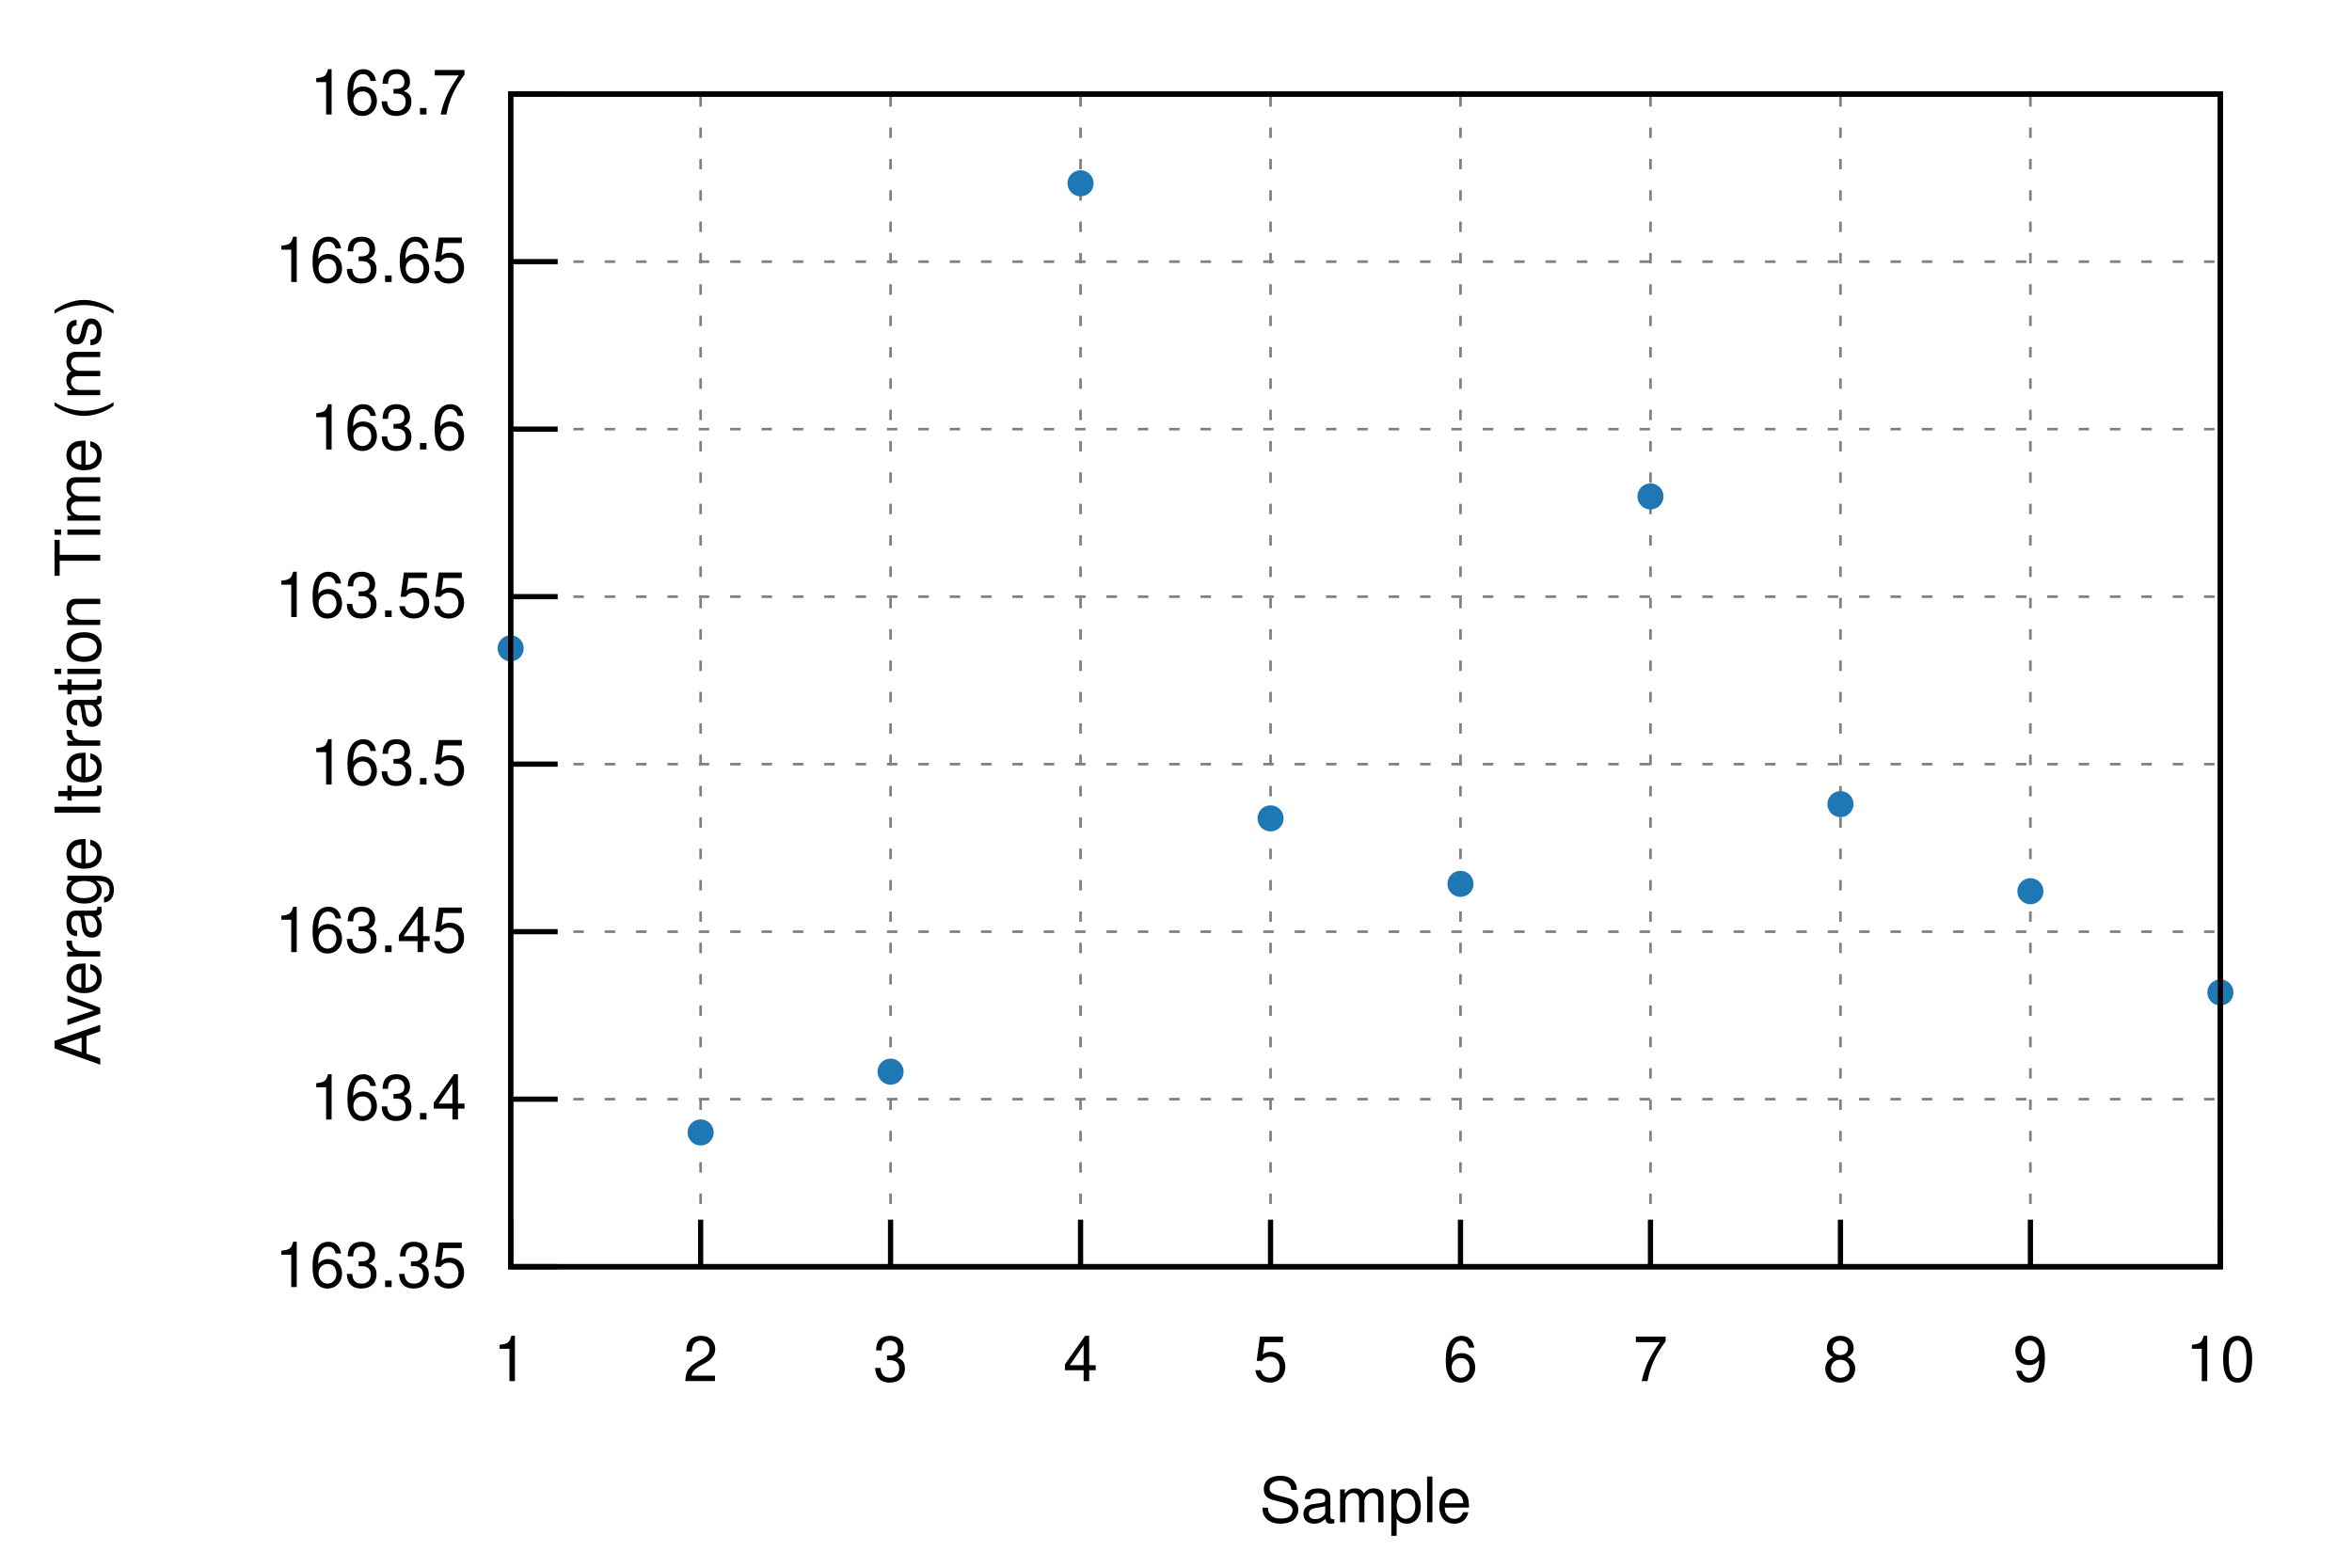
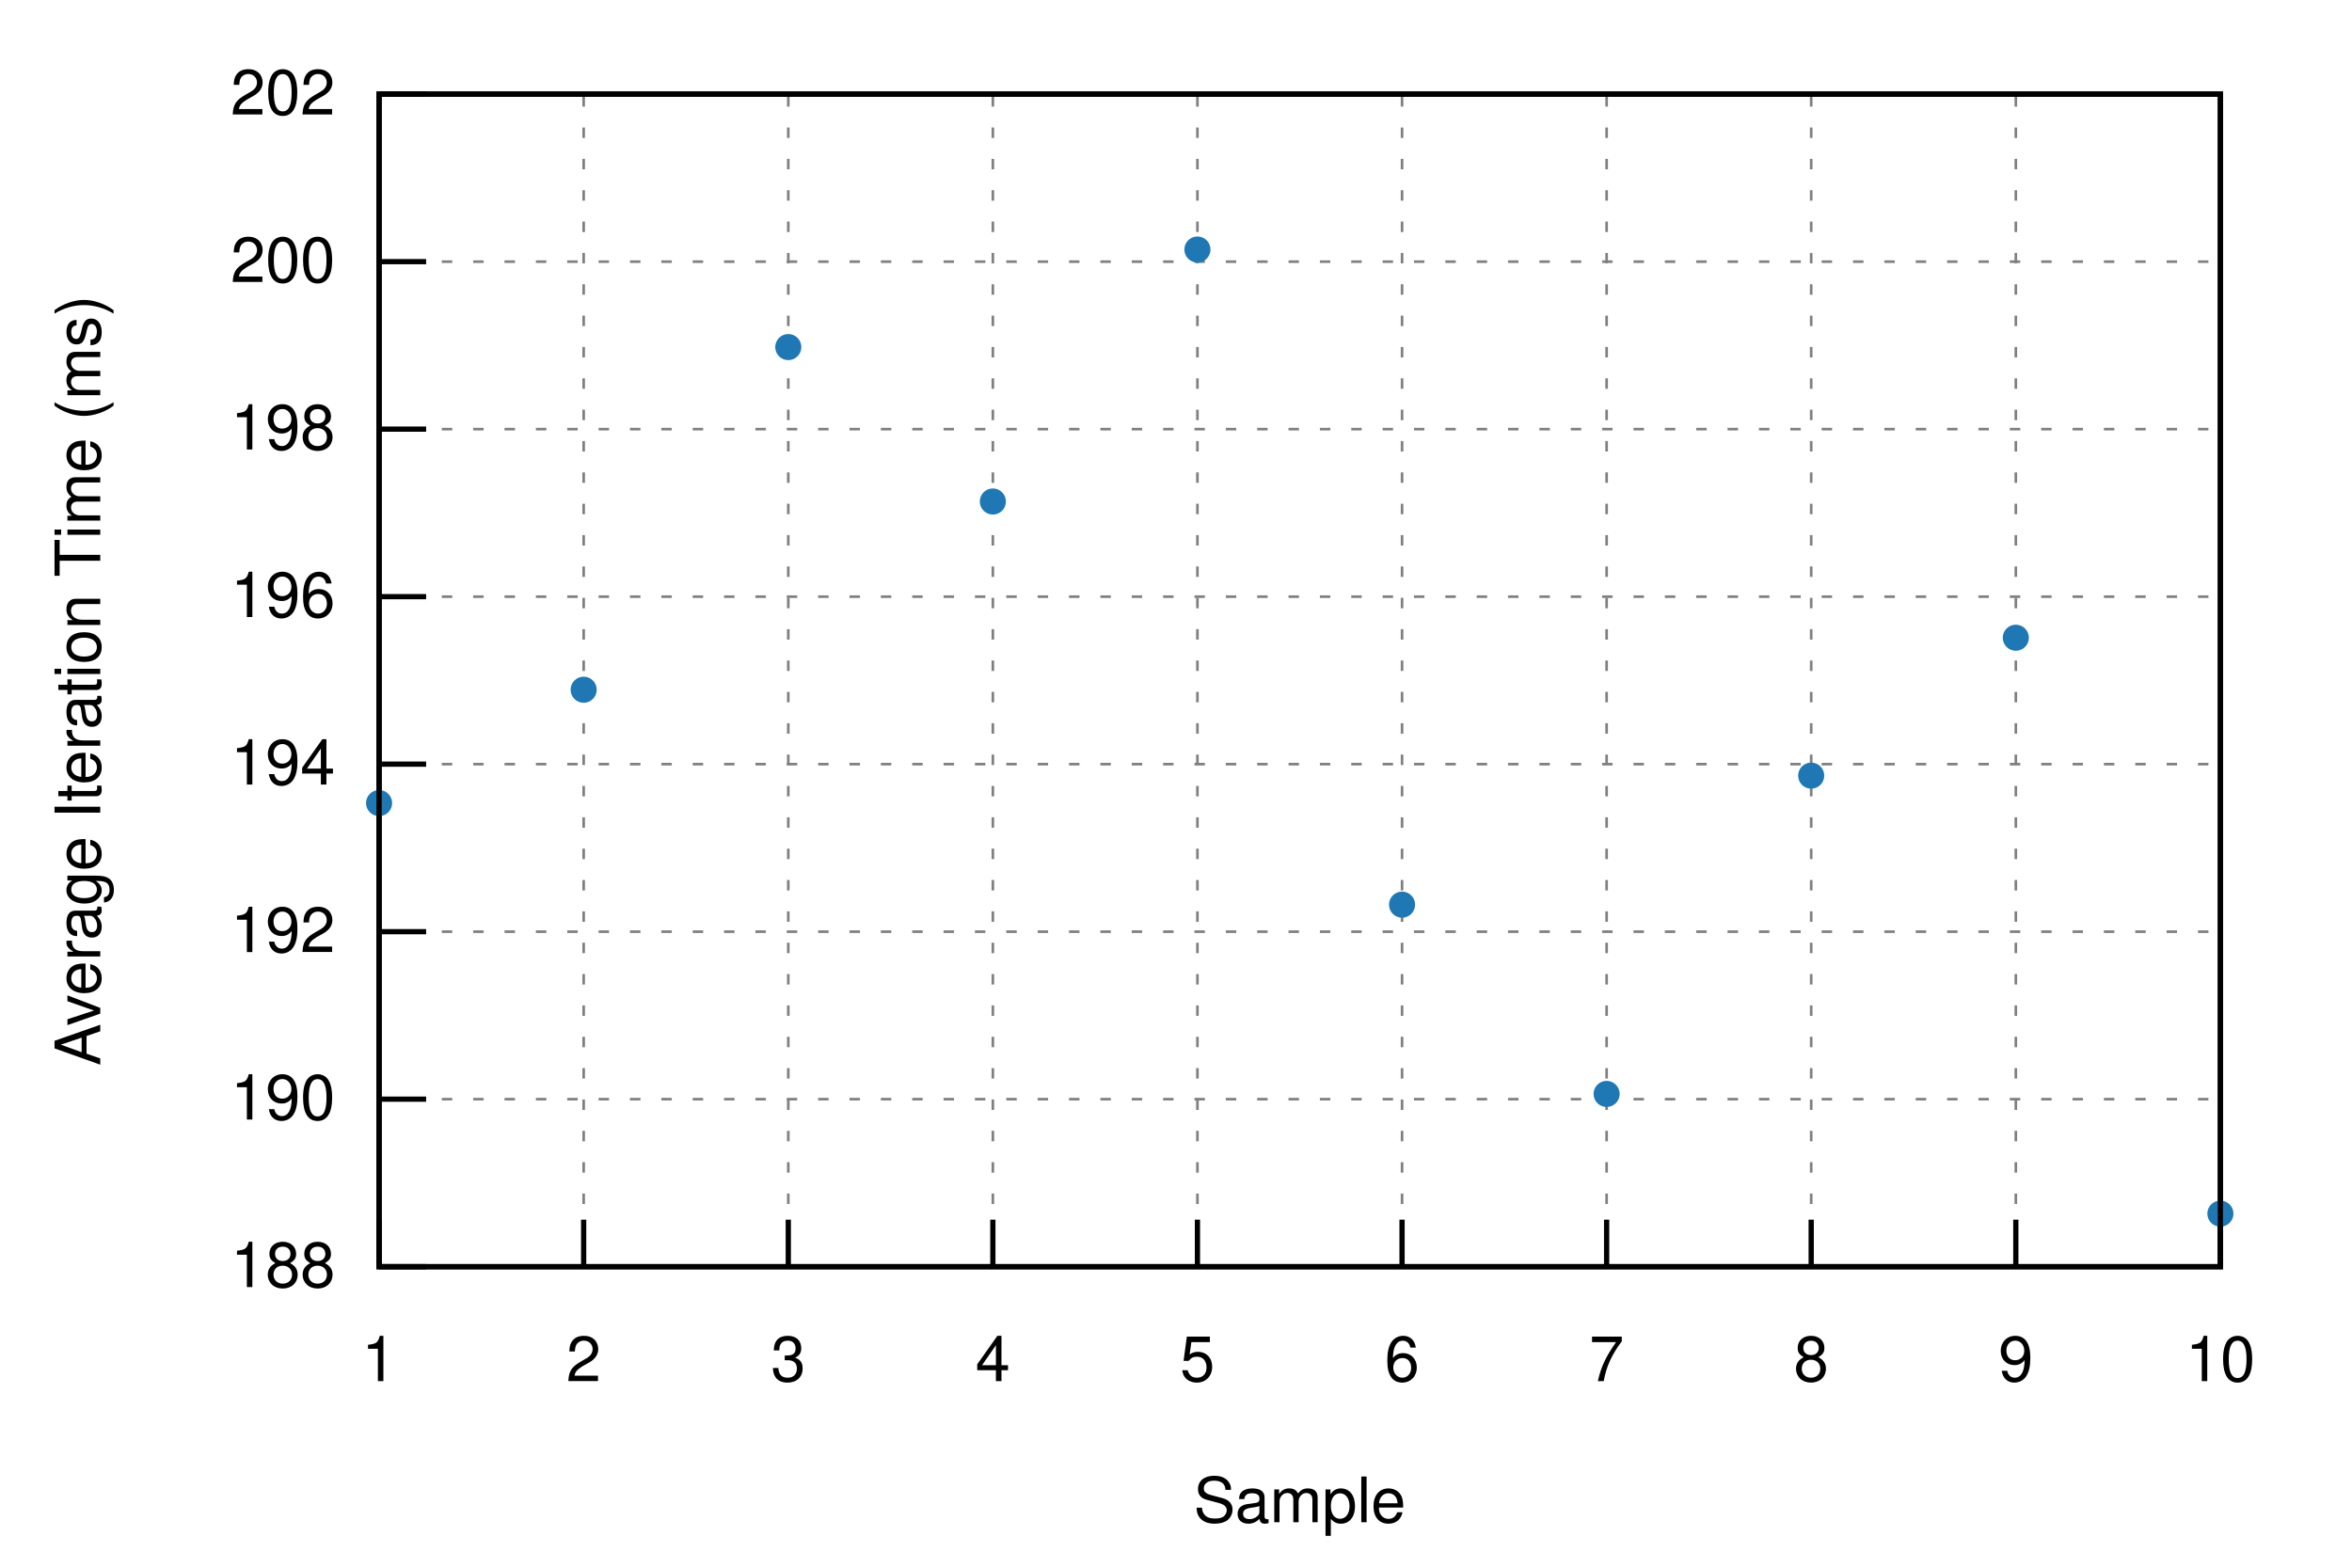
<svg xmlns="http://www.w3.org/2000/svg" xmlns:xlink="http://www.w3.org/1999/xlink" viewBox="0 0 450 300">
  <g id="gnuplot_canvas">
    <rect x="0" y="0" width="450" height="300" fill="none" />
    <defs>
      <circle id="gpDot" r="0.5" stroke-width="0.5" stroke="currentColor" />
      <path id="gpPt0" stroke-width="0.222" stroke="currentColor" d="M-1,0 h2 M0,-1 v2" />
      <path id="gpPt1" stroke-width="0.222" stroke="currentColor" d="M-1,-1 L1,1 M1,-1 L-1,1" />
      <path id="gpPt2" stroke-width="0.222" stroke="currentColor" d="M-1,0 L1,0 M0,-1 L0,1 M-1,-1 L1,1 M-1,1 L1,-1" />
      <rect id="gpPt3" stroke-width="0.222" stroke="currentColor" x="-1" y="-1" width="2" height="2" />
      <rect id="gpPt4" stroke-width="0.222" stroke="currentColor" fill="currentColor" x="-1" y="-1" width="2" height="2" />
      <circle id="gpPt5" stroke-width="0.222" stroke="currentColor" cx="0" cy="0" r="1" />
      <use xlink:href="#gpPt5" id="gpPt6" fill="currentColor" stroke="none" />
      <path id="gpPt7" stroke-width="0.222" stroke="currentColor" d="M0,-1.33 L-1.33,0.67 L1.33,0.67 z" />
      <use xlink:href="#gpPt7" id="gpPt8" fill="currentColor" stroke="none" />
      <use xlink:href="#gpPt7" id="gpPt9" stroke="currentColor" transform="rotate(180)" />
      <use xlink:href="#gpPt9" id="gpPt10" fill="currentColor" stroke="none" />
      <use xlink:href="#gpPt3" id="gpPt11" stroke="currentColor" transform="rotate(45)" />
      <use xlink:href="#gpPt11" id="gpPt12" fill="currentColor" stroke="none" />
      <path id="gpPt13" stroke-width="0.222" stroke="currentColor" d="M0,1.330 L1.265,0.411 L0.782,-1.067 L-0.782,-1.076 L-1.265,0.411 z" />
      <use xlink:href="#gpPt13" id="gpPt14" fill="currentColor" stroke="none" />
      <filter id="textbox" filterUnits="objectBoundingBox" x="0" y="0" height="1" width="1">
        <feFlood flood-color="white" flood-opacity="1" result="bgnd" />
        <feComposite in="SourceGraphic" in2="bgnd" operator="atop" />
      </filter>
      <filter id="greybox" filterUnits="objectBoundingBox" x="0" y="0" height="1" width="1">
        <feFlood flood-color="lightgrey" flood-opacity="1" result="grey" />
        <feComposite in="SourceGraphic" in2="grey" operator="atop" />
      </filter>
    </defs>
    <g fill="none" color="white" stroke="currentColor" stroke-width="1.00" stroke-linecap="butt" stroke-linejoin="miter">
</g>
    <g fill="none" color="black" stroke="currentColor" stroke-width="1.00" stroke-linecap="butt" stroke-linejoin="miter">
</g>
    <g fill="none" color="black" stroke="black" stroke-width="0.50" stroke-linecap="butt" stroke-linejoin="miter">
</g>
    <g fill="none" color="gray" stroke="currentColor" stroke-width="0.50" stroke-linecap="butt" stroke-linejoin="miter">
-       <path stroke="gray" stroke-dasharray="2,4" class="gridline" d="M97.70,242.40 L424.82,242.40  " />
-     </g>
-     <g fill="none" color="gray" stroke="gray" stroke-width="1.00" stroke-linecap="butt" stroke-linejoin="miter">
- </g>
-     <g fill="none" color="black" stroke="currentColor" stroke-width="1.00" stroke-linecap="butt" stroke-linejoin="miter">
-       <path stroke="black" d="M97.70,242.40 L106.70,242.40  " />
-       <g transform="translate(89.31,246.30)" stroke="none" fill="black" font-family="Helvetica" font-size="12.00" text-anchor="end">
-         <text>
-           <tspan font-family="Helvetica"> 163.35</tspan>
-         </text>
-       </g>
-     </g>
-     <g fill="none" color="black" stroke="currentColor" stroke-width="1.00" stroke-linecap="butt" stroke-linejoin="miter">
- </g>
-     <g fill="none" color="black" stroke="black" stroke-width="0.50" stroke-linecap="butt" stroke-linejoin="miter">
- </g>
-     <g fill="none" color="gray" stroke="currentColor" stroke-width="0.50" stroke-linecap="butt" stroke-linejoin="miter">
-       <path stroke="gray" stroke-dasharray="2,4" class="gridline" d="M97.70,210.34 L424.82,210.34  " />
-     </g>
-     <g fill="none" color="gray" stroke="gray" stroke-width="1.00" stroke-linecap="butt" stroke-linejoin="miter">
- </g>
-     <g fill="none" color="black" stroke="currentColor" stroke-width="1.00" stroke-linecap="butt" stroke-linejoin="miter">
-       <path stroke="black" d="M97.70,210.34 L106.70,210.34  " />
-       <g transform="translate(89.31,214.24)" stroke="none" fill="black" font-family="Helvetica" font-size="12.00" text-anchor="end">
-         <text>
-           <tspan font-family="Helvetica"> 163.4</tspan>
-         </text>
-       </g>
-     </g>
-     <g fill="none" color="black" stroke="currentColor" stroke-width="1.00" stroke-linecap="butt" stroke-linejoin="miter">
- </g>
-     <g fill="none" color="black" stroke="black" stroke-width="0.50" stroke-linecap="butt" stroke-linejoin="miter">
- </g>
-     <g fill="none" color="gray" stroke="currentColor" stroke-width="0.50" stroke-linecap="butt" stroke-linejoin="miter">
-       <path stroke="gray" stroke-dasharray="2,4" class="gridline" d="M97.70,178.29 L424.82,178.29  " />
-     </g>
-     <g fill="none" color="gray" stroke="gray" stroke-width="1.00" stroke-linecap="butt" stroke-linejoin="miter">
- </g>
-     <g fill="none" color="black" stroke="currentColor" stroke-width="1.00" stroke-linecap="butt" stroke-linejoin="miter">
-       <path stroke="black" d="M97.70,178.29 L106.70,178.29  " />
-       <g transform="translate(89.31,182.19)" stroke="none" fill="black" font-family="Helvetica" font-size="12.00" text-anchor="end">
-         <text>
-           <tspan font-family="Helvetica"> 163.45</tspan>
-         </text>
-       </g>
-     </g>
-     <g fill="none" color="black" stroke="currentColor" stroke-width="1.00" stroke-linecap="butt" stroke-linejoin="miter">
- </g>
-     <g fill="none" color="black" stroke="black" stroke-width="0.50" stroke-linecap="butt" stroke-linejoin="miter">
- </g>
-     <g fill="none" color="gray" stroke="currentColor" stroke-width="0.50" stroke-linecap="butt" stroke-linejoin="miter">
-       <path stroke="gray" stroke-dasharray="2,4" class="gridline" d="M97.70,146.23 L424.82,146.23  " />
-     </g>
-     <g fill="none" color="gray" stroke="gray" stroke-width="1.00" stroke-linecap="butt" stroke-linejoin="miter">
- </g>
-     <g fill="none" color="black" stroke="currentColor" stroke-width="1.00" stroke-linecap="butt" stroke-linejoin="miter">
-       <path stroke="black" d="M97.70,146.23 L106.70,146.23  " />
-       <g transform="translate(89.31,150.13)" stroke="none" fill="black" font-family="Helvetica" font-size="12.00" text-anchor="end">
-         <text>
-           <tspan font-family="Helvetica"> 163.5</tspan>
-         </text>
-       </g>
-     </g>
-     <g fill="none" color="black" stroke="currentColor" stroke-width="1.00" stroke-linecap="butt" stroke-linejoin="miter">
- </g>
-     <g fill="none" color="black" stroke="black" stroke-width="0.50" stroke-linecap="butt" stroke-linejoin="miter">
- </g>
-     <g fill="none" color="gray" stroke="currentColor" stroke-width="0.50" stroke-linecap="butt" stroke-linejoin="miter">
-       <path stroke="gray" stroke-dasharray="2,4" class="gridline" d="M97.70,114.18 L424.82,114.18  " />
-     </g>
-     <g fill="none" color="gray" stroke="gray" stroke-width="1.00" stroke-linecap="butt" stroke-linejoin="miter">
- </g>
-     <g fill="none" color="black" stroke="currentColor" stroke-width="1.00" stroke-linecap="butt" stroke-linejoin="miter">
-       <path stroke="black" d="M97.70,114.18 L106.70,114.18  " />
-       <g transform="translate(89.31,118.08)" stroke="none" fill="black" font-family="Helvetica" font-size="12.00" text-anchor="end">
-         <text>
-           <tspan font-family="Helvetica"> 163.55</tspan>
-         </text>
-       </g>
-     </g>
-     <g fill="none" color="black" stroke="currentColor" stroke-width="1.00" stroke-linecap="butt" stroke-linejoin="miter">
- </g>
-     <g fill="none" color="black" stroke="black" stroke-width="0.50" stroke-linecap="butt" stroke-linejoin="miter">
- </g>
-     <g fill="none" color="gray" stroke="currentColor" stroke-width="0.50" stroke-linecap="butt" stroke-linejoin="miter">
-       <path stroke="gray" stroke-dasharray="2,4" class="gridline" d="M97.70,82.12 L424.82,82.12  " />
-     </g>
-     <g fill="none" color="gray" stroke="gray" stroke-width="1.00" stroke-linecap="butt" stroke-linejoin="miter">
- </g>
-     <g fill="none" color="black" stroke="currentColor" stroke-width="1.00" stroke-linecap="butt" stroke-linejoin="miter">
-       <path stroke="black" d="M97.70,82.12 L106.70,82.12  " />
-       <g transform="translate(89.31,86.02)" stroke="none" fill="black" font-family="Helvetica" font-size="12.00" text-anchor="end">
-         <text>
-           <tspan font-family="Helvetica"> 163.6</tspan>
-         </text>
-       </g>
-     </g>
-     <g fill="none" color="black" stroke="currentColor" stroke-width="1.00" stroke-linecap="butt" stroke-linejoin="miter">
- </g>
-     <g fill="none" color="black" stroke="black" stroke-width="0.50" stroke-linecap="butt" stroke-linejoin="miter">
- </g>
-     <g fill="none" color="gray" stroke="currentColor" stroke-width="0.50" stroke-linecap="butt" stroke-linejoin="miter">
-       <path stroke="gray" stroke-dasharray="2,4" class="gridline" d="M97.70,50.07 L424.82,50.07  " />
-     </g>
-     <g fill="none" color="gray" stroke="gray" stroke-width="1.00" stroke-linecap="butt" stroke-linejoin="miter">
- </g>
-     <g fill="none" color="black" stroke="currentColor" stroke-width="1.00" stroke-linecap="butt" stroke-linejoin="miter">
-       <path stroke="black" d="M97.70,50.07 L106.70,50.07  " />
-       <g transform="translate(89.31,53.97)" stroke="none" fill="black" font-family="Helvetica" font-size="12.00" text-anchor="end">
-         <text>
-           <tspan font-family="Helvetica"> 163.65</tspan>
-         </text>
-       </g>
-     </g>
-     <g fill="none" color="black" stroke="currentColor" stroke-width="1.00" stroke-linecap="butt" stroke-linejoin="miter">
- </g>
-     <g fill="none" color="black" stroke="black" stroke-width="0.50" stroke-linecap="butt" stroke-linejoin="miter">
- </g>
-     <g fill="none" color="gray" stroke="currentColor" stroke-width="0.50" stroke-linecap="butt" stroke-linejoin="miter">
-       <path stroke="gray" stroke-dasharray="2,4" class="gridline" d="M97.70,18.01 L424.82,18.01  " />
-     </g>
-     <g fill="none" color="gray" stroke="gray" stroke-width="1.00" stroke-linecap="butt" stroke-linejoin="miter">
- </g>
-     <g fill="none" color="black" stroke="currentColor" stroke-width="1.00" stroke-linecap="butt" stroke-linejoin="miter">
-       <path stroke="black" d="M97.70,18.01 L106.70,18.01  " />
-       <g transform="translate(89.31,21.91)" stroke="none" fill="black" font-family="Helvetica" font-size="12.00" text-anchor="end">
-         <text>
-           <tspan font-family="Helvetica"> 163.7</tspan>
-         </text>
-       </g>
-     </g>
-     <g fill="none" color="black" stroke="currentColor" stroke-width="1.00" stroke-linecap="butt" stroke-linejoin="miter">
- </g>
-     <g fill="none" color="black" stroke="black" stroke-width="0.50" stroke-linecap="butt" stroke-linejoin="miter">
- </g>
-     <g fill="none" color="gray" stroke="currentColor" stroke-width="0.50" stroke-linecap="butt" stroke-linejoin="miter">
-       <path stroke="gray" stroke-dasharray="2,4" class="gridline" d="M97.70,242.40 L97.70,18.01  " />
-     </g>
-     <g fill="none" color="gray" stroke="gray" stroke-width="1.00" stroke-linecap="butt" stroke-linejoin="miter">
- </g>
-     <g fill="none" color="black" stroke="currentColor" stroke-width="1.00" stroke-linecap="butt" stroke-linejoin="miter">
-       <path stroke="black" d="M97.70,242.40 L97.70,233.40  " />
-       <g transform="translate(97.70,264.30)" stroke="none" fill="black" font-family="Helvetica" font-size="12.00" text-anchor="middle">
+       <path stroke="gray" stroke-dasharray="2,4" class="gridline" d="M72.53,242.40 L424.82,242.40  " />
+     </g>
+     <g fill="none" color="gray" stroke="gray" stroke-width="1.00" stroke-linecap="butt" stroke-linejoin="miter">
+ </g>
+     <g fill="none" color="black" stroke="currentColor" stroke-width="1.00" stroke-linecap="butt" stroke-linejoin="miter">
+       <path stroke="black" d="M72.53,242.40 L81.53,242.40  " />
+       <g transform="translate(64.14,246.30)" stroke="none" fill="black" font-family="Helvetica" font-size="12.00" text-anchor="end">
+         <text>
+           <tspan font-family="Helvetica"> 188</tspan>
+         </text>
+       </g>
+     </g>
+     <g fill="none" color="black" stroke="currentColor" stroke-width="1.00" stroke-linecap="butt" stroke-linejoin="miter">
+ </g>
+     <g fill="none" color="black" stroke="black" stroke-width="0.50" stroke-linecap="butt" stroke-linejoin="miter">
+ </g>
+     <g fill="none" color="gray" stroke="currentColor" stroke-width="0.50" stroke-linecap="butt" stroke-linejoin="miter">
+       <path stroke="gray" stroke-dasharray="2,4" class="gridline" d="M72.53,210.34 L424.82,210.34  " />
+     </g>
+     <g fill="none" color="gray" stroke="gray" stroke-width="1.00" stroke-linecap="butt" stroke-linejoin="miter">
+ </g>
+     <g fill="none" color="black" stroke="currentColor" stroke-width="1.00" stroke-linecap="butt" stroke-linejoin="miter">
+       <path stroke="black" d="M72.53,210.34 L81.53,210.34  " />
+       <g transform="translate(64.14,214.24)" stroke="none" fill="black" font-family="Helvetica" font-size="12.00" text-anchor="end">
+         <text>
+           <tspan font-family="Helvetica"> 190</tspan>
+         </text>
+       </g>
+     </g>
+     <g fill="none" color="black" stroke="currentColor" stroke-width="1.00" stroke-linecap="butt" stroke-linejoin="miter">
+ </g>
+     <g fill="none" color="black" stroke="black" stroke-width="0.50" stroke-linecap="butt" stroke-linejoin="miter">
+ </g>
+     <g fill="none" color="gray" stroke="currentColor" stroke-width="0.50" stroke-linecap="butt" stroke-linejoin="miter">
+       <path stroke="gray" stroke-dasharray="2,4" class="gridline" d="M72.53,178.29 L424.82,178.29  " />
+     </g>
+     <g fill="none" color="gray" stroke="gray" stroke-width="1.00" stroke-linecap="butt" stroke-linejoin="miter">
+ </g>
+     <g fill="none" color="black" stroke="currentColor" stroke-width="1.00" stroke-linecap="butt" stroke-linejoin="miter">
+       <path stroke="black" d="M72.53,178.29 L81.53,178.29  " />
+       <g transform="translate(64.14,182.19)" stroke="none" fill="black" font-family="Helvetica" font-size="12.00" text-anchor="end">
+         <text>
+           <tspan font-family="Helvetica"> 192</tspan>
+         </text>
+       </g>
+     </g>
+     <g fill="none" color="black" stroke="currentColor" stroke-width="1.00" stroke-linecap="butt" stroke-linejoin="miter">
+ </g>
+     <g fill="none" color="black" stroke="black" stroke-width="0.50" stroke-linecap="butt" stroke-linejoin="miter">
+ </g>
+     <g fill="none" color="gray" stroke="currentColor" stroke-width="0.50" stroke-linecap="butt" stroke-linejoin="miter">
+       <path stroke="gray" stroke-dasharray="2,4" class="gridline" d="M72.53,146.23 L424.82,146.23  " />
+     </g>
+     <g fill="none" color="gray" stroke="gray" stroke-width="1.00" stroke-linecap="butt" stroke-linejoin="miter">
+ </g>
+     <g fill="none" color="black" stroke="currentColor" stroke-width="1.00" stroke-linecap="butt" stroke-linejoin="miter">
+       <path stroke="black" d="M72.53,146.23 L81.53,146.23  " />
+       <g transform="translate(64.14,150.13)" stroke="none" fill="black" font-family="Helvetica" font-size="12.00" text-anchor="end">
+         <text>
+           <tspan font-family="Helvetica"> 194</tspan>
+         </text>
+       </g>
+     </g>
+     <g fill="none" color="black" stroke="currentColor" stroke-width="1.00" stroke-linecap="butt" stroke-linejoin="miter">
+ </g>
+     <g fill="none" color="black" stroke="black" stroke-width="0.50" stroke-linecap="butt" stroke-linejoin="miter">
+ </g>
+     <g fill="none" color="gray" stroke="currentColor" stroke-width="0.50" stroke-linecap="butt" stroke-linejoin="miter">
+       <path stroke="gray" stroke-dasharray="2,4" class="gridline" d="M72.53,114.18 L424.82,114.18  " />
+     </g>
+     <g fill="none" color="gray" stroke="gray" stroke-width="1.00" stroke-linecap="butt" stroke-linejoin="miter">
+ </g>
+     <g fill="none" color="black" stroke="currentColor" stroke-width="1.00" stroke-linecap="butt" stroke-linejoin="miter">
+       <path stroke="black" d="M72.53,114.18 L81.53,114.18  " />
+       <g transform="translate(64.14,118.08)" stroke="none" fill="black" font-family="Helvetica" font-size="12.00" text-anchor="end">
+         <text>
+           <tspan font-family="Helvetica"> 196</tspan>
+         </text>
+       </g>
+     </g>
+     <g fill="none" color="black" stroke="currentColor" stroke-width="1.00" stroke-linecap="butt" stroke-linejoin="miter">
+ </g>
+     <g fill="none" color="black" stroke="black" stroke-width="0.50" stroke-linecap="butt" stroke-linejoin="miter">
+ </g>
+     <g fill="none" color="gray" stroke="currentColor" stroke-width="0.50" stroke-linecap="butt" stroke-linejoin="miter">
+       <path stroke="gray" stroke-dasharray="2,4" class="gridline" d="M72.53,82.12 L424.82,82.12  " />
+     </g>
+     <g fill="none" color="gray" stroke="gray" stroke-width="1.00" stroke-linecap="butt" stroke-linejoin="miter">
+ </g>
+     <g fill="none" color="black" stroke="currentColor" stroke-width="1.00" stroke-linecap="butt" stroke-linejoin="miter">
+       <path stroke="black" d="M72.53,82.12 L81.53,82.12  " />
+       <g transform="translate(64.14,86.02)" stroke="none" fill="black" font-family="Helvetica" font-size="12.00" text-anchor="end">
+         <text>
+           <tspan font-family="Helvetica"> 198</tspan>
+         </text>
+       </g>
+     </g>
+     <g fill="none" color="black" stroke="currentColor" stroke-width="1.00" stroke-linecap="butt" stroke-linejoin="miter">
+ </g>
+     <g fill="none" color="black" stroke="black" stroke-width="0.50" stroke-linecap="butt" stroke-linejoin="miter">
+ </g>
+     <g fill="none" color="gray" stroke="currentColor" stroke-width="0.50" stroke-linecap="butt" stroke-linejoin="miter">
+       <path stroke="gray" stroke-dasharray="2,4" class="gridline" d="M72.53,50.07 L424.82,50.07  " />
+     </g>
+     <g fill="none" color="gray" stroke="gray" stroke-width="1.00" stroke-linecap="butt" stroke-linejoin="miter">
+ </g>
+     <g fill="none" color="black" stroke="currentColor" stroke-width="1.00" stroke-linecap="butt" stroke-linejoin="miter">
+       <path stroke="black" d="M72.53,50.07 L81.53,50.07  " />
+       <g transform="translate(64.14,53.97)" stroke="none" fill="black" font-family="Helvetica" font-size="12.00" text-anchor="end">
+         <text>
+           <tspan font-family="Helvetica"> 200</tspan>
+         </text>
+       </g>
+     </g>
+     <g fill="none" color="black" stroke="currentColor" stroke-width="1.00" stroke-linecap="butt" stroke-linejoin="miter">
+ </g>
+     <g fill="none" color="black" stroke="black" stroke-width="0.50" stroke-linecap="butt" stroke-linejoin="miter">
+ </g>
+     <g fill="none" color="gray" stroke="currentColor" stroke-width="0.50" stroke-linecap="butt" stroke-linejoin="miter">
+       <path stroke="gray" stroke-dasharray="2,4" class="gridline" d="M72.53,18.01 L424.82,18.01  " />
+     </g>
+     <g fill="none" color="gray" stroke="gray" stroke-width="1.00" stroke-linecap="butt" stroke-linejoin="miter">
+ </g>
+     <g fill="none" color="black" stroke="currentColor" stroke-width="1.00" stroke-linecap="butt" stroke-linejoin="miter">
+       <path stroke="black" d="M72.53,18.01 L81.53,18.01  " />
+       <g transform="translate(64.14,21.91)" stroke="none" fill="black" font-family="Helvetica" font-size="12.00" text-anchor="end">
+         <text>
+           <tspan font-family="Helvetica"> 202</tspan>
+         </text>
+       </g>
+     </g>
+     <g fill="none" color="black" stroke="currentColor" stroke-width="1.00" stroke-linecap="butt" stroke-linejoin="miter">
+ </g>
+     <g fill="none" color="black" stroke="black" stroke-width="0.50" stroke-linecap="butt" stroke-linejoin="miter">
+ </g>
+     <g fill="none" color="gray" stroke="currentColor" stroke-width="0.50" stroke-linecap="butt" stroke-linejoin="miter">
+       <path stroke="gray" stroke-dasharray="2,4" class="gridline" d="M72.53,242.40 L72.53,18.01  " />
+     </g>
+     <g fill="none" color="gray" stroke="gray" stroke-width="1.00" stroke-linecap="butt" stroke-linejoin="miter">
+ </g>
+     <g fill="none" color="black" stroke="currentColor" stroke-width="1.00" stroke-linecap="butt" stroke-linejoin="miter">
+       <path stroke="black" d="M72.53,242.40 L72.53,233.40  " />
+       <g transform="translate(72.53,264.30)" stroke="none" fill="black" font-family="Helvetica" font-size="12.00" text-anchor="middle">
        <text>
          <tspan font-family="Helvetica"> 1</tspan>
        </text>
      </g>
    </g>
    <g fill="none" color="black" stroke="currentColor" stroke-width="1.00" stroke-linecap="butt" stroke-linejoin="miter">
</g>
    <g fill="none" color="black" stroke="black" stroke-width="0.50" stroke-linecap="butt" stroke-linejoin="miter">
</g>
    <g fill="none" color="gray" stroke="currentColor" stroke-width="0.50" stroke-linecap="butt" stroke-linejoin="miter">
-       <path stroke="gray" stroke-dasharray="2,4" class="gridline" d="M134.05,242.40 L134.05,18.01  " />
-     </g>
-     <g fill="none" color="gray" stroke="gray" stroke-width="1.00" stroke-linecap="butt" stroke-linejoin="miter">
- </g>
-     <g fill="none" color="black" stroke="currentColor" stroke-width="1.00" stroke-linecap="butt" stroke-linejoin="miter">
-       <path stroke="black" d="M134.05,242.40 L134.05,233.40  " />
-       <g transform="translate(134.05,264.30)" stroke="none" fill="black" font-family="Helvetica" font-size="12.00" text-anchor="middle">
+       <path stroke="gray" stroke-dasharray="2,4" class="gridline" d="M111.67,242.40 L111.67,18.01  " />
+     </g>
+     <g fill="none" color="gray" stroke="gray" stroke-width="1.00" stroke-linecap="butt" stroke-linejoin="miter">
+ </g>
+     <g fill="none" color="black" stroke="currentColor" stroke-width="1.00" stroke-linecap="butt" stroke-linejoin="miter">
+       <path stroke="black" d="M111.67,242.40 L111.67,233.40  " />
+       <g transform="translate(111.67,264.30)" stroke="none" fill="black" font-family="Helvetica" font-size="12.00" text-anchor="middle">
        <text>
          <tspan font-family="Helvetica"> 2</tspan>
        </text>
      </g>
    </g>
    <g fill="none" color="black" stroke="currentColor" stroke-width="1.00" stroke-linecap="butt" stroke-linejoin="miter">
</g>
    <g fill="none" color="black" stroke="black" stroke-width="0.50" stroke-linecap="butt" stroke-linejoin="miter">
</g>
    <g fill="none" color="gray" stroke="currentColor" stroke-width="0.50" stroke-linecap="butt" stroke-linejoin="miter">
-       <path stroke="gray" stroke-dasharray="2,4" class="gridline" d="M170.39,242.40 L170.39,18.01  " />
-     </g>
-     <g fill="none" color="gray" stroke="gray" stroke-width="1.00" stroke-linecap="butt" stroke-linejoin="miter">
- </g>
-     <g fill="none" color="black" stroke="currentColor" stroke-width="1.00" stroke-linecap="butt" stroke-linejoin="miter">
-       <path stroke="black" d="M170.39,242.40 L170.39,233.40  " />
-       <g transform="translate(170.39,264.30)" stroke="none" fill="black" font-family="Helvetica" font-size="12.00" text-anchor="middle">
+       <path stroke="gray" stroke-dasharray="2,4" class="gridline" d="M150.82,242.40 L150.82,18.01  " />
+     </g>
+     <g fill="none" color="gray" stroke="gray" stroke-width="1.00" stroke-linecap="butt" stroke-linejoin="miter">
+ </g>
+     <g fill="none" color="black" stroke="currentColor" stroke-width="1.00" stroke-linecap="butt" stroke-linejoin="miter">
+       <path stroke="black" d="M150.82,242.40 L150.82,233.40  " />
+       <g transform="translate(150.82,264.30)" stroke="none" fill="black" font-family="Helvetica" font-size="12.00" text-anchor="middle">
        <text>
          <tspan font-family="Helvetica"> 3</tspan>
        </text>
      </g>
    </g>
    <g fill="none" color="black" stroke="currentColor" stroke-width="1.00" stroke-linecap="butt" stroke-linejoin="miter">
</g>
    <g fill="none" color="black" stroke="black" stroke-width="0.50" stroke-linecap="butt" stroke-linejoin="miter">
</g>
    <g fill="none" color="gray" stroke="currentColor" stroke-width="0.50" stroke-linecap="butt" stroke-linejoin="miter">
-       <path stroke="gray" stroke-dasharray="2,4" class="gridline" d="M206.74,242.40 L206.74,18.01  " />
-     </g>
-     <g fill="none" color="gray" stroke="gray" stroke-width="1.00" stroke-linecap="butt" stroke-linejoin="miter">
- </g>
-     <g fill="none" color="black" stroke="currentColor" stroke-width="1.00" stroke-linecap="butt" stroke-linejoin="miter">
-       <path stroke="black" d="M206.74,242.40 L206.74,233.40  " />
-       <g transform="translate(206.74,264.30)" stroke="none" fill="black" font-family="Helvetica" font-size="12.00" text-anchor="middle">
+       <path stroke="gray" stroke-dasharray="2,4" class="gridline" d="M189.96,242.40 L189.96,18.01  " />
+     </g>
+     <g fill="none" color="gray" stroke="gray" stroke-width="1.00" stroke-linecap="butt" stroke-linejoin="miter">
+ </g>
+     <g fill="none" color="black" stroke="currentColor" stroke-width="1.00" stroke-linecap="butt" stroke-linejoin="miter">
+       <path stroke="black" d="M189.96,242.40 L189.96,233.40  " />
+       <g transform="translate(189.96,264.30)" stroke="none" fill="black" font-family="Helvetica" font-size="12.00" text-anchor="middle">
        <text>
          <tspan font-family="Helvetica"> 4</tspan>
        </text>
      </g>
    </g>
    <g fill="none" color="black" stroke="currentColor" stroke-width="1.00" stroke-linecap="butt" stroke-linejoin="miter">
</g>
    <g fill="none" color="black" stroke="black" stroke-width="0.50" stroke-linecap="butt" stroke-linejoin="miter">
</g>
    <g fill="none" color="gray" stroke="currentColor" stroke-width="0.50" stroke-linecap="butt" stroke-linejoin="miter">
-       <path stroke="gray" stroke-dasharray="2,4" class="gridline" d="M243.09,242.40 L243.09,18.01  " />
-     </g>
-     <g fill="none" color="gray" stroke="gray" stroke-width="1.00" stroke-linecap="butt" stroke-linejoin="miter">
- </g>
-     <g fill="none" color="black" stroke="currentColor" stroke-width="1.00" stroke-linecap="butt" stroke-linejoin="miter">
-       <path stroke="black" d="M243.09,242.40 L243.09,233.40  " />
-       <g transform="translate(243.09,264.30)" stroke="none" fill="black" font-family="Helvetica" font-size="12.00" text-anchor="middle">
+       <path stroke="gray" stroke-dasharray="2,4" class="gridline" d="M229.10,242.40 L229.10,18.01  " />
+     </g>
+     <g fill="none" color="gray" stroke="gray" stroke-width="1.00" stroke-linecap="butt" stroke-linejoin="miter">
+ </g>
+     <g fill="none" color="black" stroke="currentColor" stroke-width="1.00" stroke-linecap="butt" stroke-linejoin="miter">
+       <path stroke="black" d="M229.10,242.40 L229.10,233.40  " />
+       <g transform="translate(229.10,264.30)" stroke="none" fill="black" font-family="Helvetica" font-size="12.00" text-anchor="middle">
        <text>
          <tspan font-family="Helvetica"> 5</tspan>
        </text>
      </g>
    </g>
    <g fill="none" color="black" stroke="currentColor" stroke-width="1.00" stroke-linecap="butt" stroke-linejoin="miter">
</g>
    <g fill="none" color="black" stroke="black" stroke-width="0.50" stroke-linecap="butt" stroke-linejoin="miter">
</g>
    <g fill="none" color="gray" stroke="currentColor" stroke-width="0.50" stroke-linecap="butt" stroke-linejoin="miter">
-       <path stroke="gray" stroke-dasharray="2,4" class="gridline" d="M279.43,242.40 L279.43,18.01  " />
-     </g>
-     <g fill="none" color="gray" stroke="gray" stroke-width="1.00" stroke-linecap="butt" stroke-linejoin="miter">
- </g>
-     <g fill="none" color="black" stroke="currentColor" stroke-width="1.00" stroke-linecap="butt" stroke-linejoin="miter">
-       <path stroke="black" d="M279.43,242.40 L279.43,233.40  " />
-       <g transform="translate(279.43,264.30)" stroke="none" fill="black" font-family="Helvetica" font-size="12.00" text-anchor="middle">
+       <path stroke="gray" stroke-dasharray="2,4" class="gridline" d="M268.25,242.40 L268.25,18.01  " />
+     </g>
+     <g fill="none" color="gray" stroke="gray" stroke-width="1.00" stroke-linecap="butt" stroke-linejoin="miter">
+ </g>
+     <g fill="none" color="black" stroke="currentColor" stroke-width="1.00" stroke-linecap="butt" stroke-linejoin="miter">
+       <path stroke="black" d="M268.25,242.40 L268.25,233.40  " />
+       <g transform="translate(268.25,264.30)" stroke="none" fill="black" font-family="Helvetica" font-size="12.00" text-anchor="middle">
        <text>
          <tspan font-family="Helvetica"> 6</tspan>
        </text>
      </g>
    </g>
    <g fill="none" color="black" stroke="currentColor" stroke-width="1.00" stroke-linecap="butt" stroke-linejoin="miter">
</g>
    <g fill="none" color="black" stroke="black" stroke-width="0.50" stroke-linecap="butt" stroke-linejoin="miter">
</g>
    <g fill="none" color="gray" stroke="currentColor" stroke-width="0.50" stroke-linecap="butt" stroke-linejoin="miter">
-       <path stroke="gray" stroke-dasharray="2,4" class="gridline" d="M315.78,242.40 L315.78,18.01  " />
-     </g>
-     <g fill="none" color="gray" stroke="gray" stroke-width="1.00" stroke-linecap="butt" stroke-linejoin="miter">
- </g>
-     <g fill="none" color="black" stroke="currentColor" stroke-width="1.00" stroke-linecap="butt" stroke-linejoin="miter">
-       <path stroke="black" d="M315.78,242.40 L315.78,233.40  " />
-       <g transform="translate(315.78,264.30)" stroke="none" fill="black" font-family="Helvetica" font-size="12.00" text-anchor="middle">
+       <path stroke="gray" stroke-dasharray="2,4" class="gridline" d="M307.39,242.40 L307.39,18.01  " />
+     </g>
+     <g fill="none" color="gray" stroke="gray" stroke-width="1.00" stroke-linecap="butt" stroke-linejoin="miter">
+ </g>
+     <g fill="none" color="black" stroke="currentColor" stroke-width="1.00" stroke-linecap="butt" stroke-linejoin="miter">
+       <path stroke="black" d="M307.39,242.40 L307.39,233.40  " />
+       <g transform="translate(307.39,264.30)" stroke="none" fill="black" font-family="Helvetica" font-size="12.00" text-anchor="middle">
        <text>
          <tspan font-family="Helvetica"> 7</tspan>
        </text>
      </g>
    </g>
    <g fill="none" color="black" stroke="currentColor" stroke-width="1.00" stroke-linecap="butt" stroke-linejoin="miter">
</g>
    <g fill="none" color="black" stroke="black" stroke-width="0.50" stroke-linecap="butt" stroke-linejoin="miter">
</g>
    <g fill="none" color="gray" stroke="currentColor" stroke-width="0.50" stroke-linecap="butt" stroke-linejoin="miter">
-       <path stroke="gray" stroke-dasharray="2,4" class="gridline" d="M352.13,242.40 L352.13,18.01  " />
-     </g>
-     <g fill="none" color="gray" stroke="gray" stroke-width="1.00" stroke-linecap="butt" stroke-linejoin="miter">
- </g>
-     <g fill="none" color="black" stroke="currentColor" stroke-width="1.00" stroke-linecap="butt" stroke-linejoin="miter">
-       <path stroke="black" d="M352.13,242.40 L352.13,233.40  " />
-       <g transform="translate(352.13,264.30)" stroke="none" fill="black" font-family="Helvetica" font-size="12.00" text-anchor="middle">
+       <path stroke="gray" stroke-dasharray="2,4" class="gridline" d="M346.53,242.40 L346.53,18.01  " />
+     </g>
+     <g fill="none" color="gray" stroke="gray" stroke-width="1.00" stroke-linecap="butt" stroke-linejoin="miter">
+ </g>
+     <g fill="none" color="black" stroke="currentColor" stroke-width="1.00" stroke-linecap="butt" stroke-linejoin="miter">
+       <path stroke="black" d="M346.53,242.40 L346.53,233.40  " />
+       <g transform="translate(346.53,264.30)" stroke="none" fill="black" font-family="Helvetica" font-size="12.00" text-anchor="middle">
        <text>
          <tspan font-family="Helvetica"> 8</tspan>
        </text>
      </g>
    </g>
    <g fill="none" color="black" stroke="currentColor" stroke-width="1.00" stroke-linecap="butt" stroke-linejoin="miter">
</g>
    <g fill="none" color="black" stroke="black" stroke-width="0.50" stroke-linecap="butt" stroke-linejoin="miter">
</g>
    <g fill="none" color="gray" stroke="currentColor" stroke-width="0.50" stroke-linecap="butt" stroke-linejoin="miter">
-       <path stroke="gray" stroke-dasharray="2,4" class="gridline" d="M388.47,242.40 L388.47,18.01  " />
-     </g>
-     <g fill="none" color="gray" stroke="gray" stroke-width="1.00" stroke-linecap="butt" stroke-linejoin="miter">
- </g>
-     <g fill="none" color="black" stroke="currentColor" stroke-width="1.00" stroke-linecap="butt" stroke-linejoin="miter">
-       <path stroke="black" d="M388.47,242.40 L388.47,233.40  " />
-       <g transform="translate(388.47,264.30)" stroke="none" fill="black" font-family="Helvetica" font-size="12.00" text-anchor="middle">
+       <path stroke="gray" stroke-dasharray="2,4" class="gridline" d="M385.68,242.40 L385.68,18.01  " />
+     </g>
+     <g fill="none" color="gray" stroke="gray" stroke-width="1.00" stroke-linecap="butt" stroke-linejoin="miter">
+ </g>
+     <g fill="none" color="black" stroke="currentColor" stroke-width="1.00" stroke-linecap="butt" stroke-linejoin="miter">
+       <path stroke="black" d="M385.68,242.40 L385.68,233.40  " />
+       <g transform="translate(385.68,264.30)" stroke="none" fill="black" font-family="Helvetica" font-size="12.00" text-anchor="middle">
        <text>
          <tspan font-family="Helvetica"> 9</tspan>
        </text>
      </g>
    </g>
    <g fill="none" color="black" stroke="currentColor" stroke-width="1.00" stroke-linecap="butt" stroke-linejoin="miter">
</g>
    <g fill="none" color="black" stroke="black" stroke-width="0.50" stroke-linecap="butt" stroke-linejoin="miter">
</g>
    <g fill="none" color="gray" stroke="currentColor" stroke-width="0.50" stroke-linecap="butt" stroke-linejoin="miter">
      <path stroke="gray" stroke-dasharray="2,4" class="gridline" d="M424.82,242.40 L424.82,18.01  " />
    </g>
    <g fill="none" color="gray" stroke="gray" stroke-width="1.00" stroke-linecap="butt" stroke-linejoin="miter">
</g>
    <g fill="none" color="black" stroke="currentColor" stroke-width="1.00" stroke-linecap="butt" stroke-linejoin="miter">
      <path stroke="black" d="M424.82,242.40 L424.82,233.40  " />
      <g transform="translate(424.82,264.30)" stroke="none" fill="black" font-family="Helvetica" font-size="12.00" text-anchor="middle">
        <text>
          <tspan font-family="Helvetica"> 10</tspan>
        </text>
      </g>
    </g>
    <g fill="none" color="black" stroke="currentColor" stroke-width="1.00" stroke-linecap="butt" stroke-linejoin="miter">
</g>
    <g fill="none" color="black" stroke="currentColor" stroke-width="1.00" stroke-linecap="butt" stroke-linejoin="miter">
-       <path stroke="black" d="M97.70,18.01 L97.70,242.40 L424.82,242.40 L424.82,18.01 L97.70,18.01 Z  " />
+       <path stroke="black" d="M72.53,18.01 L72.53,242.40 L424.82,242.40 L424.82,18.01 L72.53,18.01 Z  " />
    </g>
    <g fill="none" color="black" stroke="currentColor" stroke-width="1.00" stroke-linecap="butt" stroke-linejoin="miter">
      <g transform="translate(19.18,130.21) rotate(270)" stroke="none" fill="black" font-family="Helvetica" font-size="12.00" text-anchor="middle">
        <text>
          <tspan font-family="Helvetica">Average Iteration Time (ms)</tspan>
        </text>
      </g>
    </g>
    <g fill="none" color="black" stroke="currentColor" stroke-width="1.00" stroke-linecap="butt" stroke-linejoin="miter">
-       <g transform="translate(261.26,291.30)" stroke="none" fill="black" font-family="Helvetica" font-size="12.00" text-anchor="middle">
+       <g transform="translate(248.67,291.30)" stroke="none" fill="black" font-family="Helvetica" font-size="12.00" text-anchor="middle">
        <text>
          <tspan font-family="Helvetica">Sample</tspan>
        </text>
      </g>
    </g>
    <g fill="none" color="black" stroke="currentColor" stroke-width="1.00" stroke-linecap="butt" stroke-linejoin="miter">
</g>
    <g id="gnuplot_plot_1">
      <g fill="none" color="black" stroke="currentColor" stroke-width="1.00" stroke-linecap="butt" stroke-linejoin="miter">
-         <use xlink:href="#gpPt6" transform="translate(97.70,124.07) scale(2.25)" color="rgb( 31, 120, 180)" />
-         <use xlink:href="#gpPt6" transform="translate(134.05,216.71) scale(2.25)" color="rgb( 31, 120, 180)" />
-         <use xlink:href="#gpPt6" transform="translate(170.39,205.08) scale(2.25)" color="rgb( 31, 120, 180)" />
-         <use xlink:href="#gpPt6" transform="translate(206.74,35.08) scale(2.25)" color="rgb( 31, 120, 180)" />
-         <use xlink:href="#gpPt6" transform="translate(243.09,156.61) scale(2.25)" color="rgb( 31, 120, 180)" />
-         <use xlink:href="#gpPt6" transform="translate(279.43,169.14) scale(2.25)" color="rgb( 31, 120, 180)" />
-         <use xlink:href="#gpPt6" transform="translate(315.78,95.00) scale(2.25)" color="rgb( 31, 120, 180)" />
-         <use xlink:href="#gpPt6" transform="translate(352.13,153.88) scale(2.25)" color="rgb( 31, 120, 180)" />
-         <use xlink:href="#gpPt6" transform="translate(388.47,170.55) scale(2.25)" color="rgb( 31, 120, 180)" />
-         <use xlink:href="#gpPt6" transform="translate(424.82,189.92) scale(2.25)" color="rgb( 31, 120, 180)" />
+         <use xlink:href="#gpPt6" transform="translate(72.53,153.68) scale(2.25)" color="rgb( 31, 120, 180)" />
+         <use xlink:href="#gpPt6" transform="translate(111.67,131.99) scale(2.25)" color="rgb( 31, 120, 180)" />
+         <use xlink:href="#gpPt6" transform="translate(150.82,66.42) scale(2.25)" color="rgb( 31, 120, 180)" />
+         <use xlink:href="#gpPt6" transform="translate(189.96,95.97) scale(2.25)" color="rgb( 31, 120, 180)" />
+         <use xlink:href="#gpPt6" transform="translate(229.10,47.75) scale(2.25)" color="rgb( 31, 120, 180)" />
+         <use xlink:href="#gpPt6" transform="translate(268.25,173.12) scale(2.25)" color="rgb( 31, 120, 180)" />
+         <use xlink:href="#gpPt6" transform="translate(307.39,209.34) scale(2.25)" color="rgb( 31, 120, 180)" />
+         <use xlink:href="#gpPt6" transform="translate(346.53,148.43) scale(2.25)" color="rgb( 31, 120, 180)" />
+         <use xlink:href="#gpPt6" transform="translate(385.68,122.04) scale(2.25)" color="rgb( 31, 120, 180)" />
+         <use xlink:href="#gpPt6" transform="translate(424.82,232.25) scale(2.25)" color="rgb( 31, 120, 180)" />
      </g>
    </g>
    <g fill="none" color="white" stroke="rgb( 31, 120, 180)" stroke-width="2.00" stroke-linecap="butt" stroke-linejoin="miter">
</g>
    <g fill="none" color="black" stroke="currentColor" stroke-width="2.00" stroke-linecap="butt" stroke-linejoin="miter">
</g>
    <g fill="none" color="black" stroke="black" stroke-width="1.00" stroke-linecap="butt" stroke-linejoin="miter">
</g>
    <g fill="none" color="black" stroke="currentColor" stroke-width="1.00" stroke-linecap="butt" stroke-linejoin="miter">
-       <path stroke="black" d="M97.70,18.01 L97.70,242.40 L424.82,242.40 L424.82,18.01 L97.70,18.01 Z  " />
+       <path stroke="black" d="M72.53,18.01 L72.53,242.40 L424.82,242.40 L424.82,18.01 L72.53,18.01 Z  " />
    </g>
    <g fill="none" color="black" stroke="currentColor" stroke-width="1.00" stroke-linecap="butt" stroke-linejoin="miter">
</g>
  </g>
</svg>
